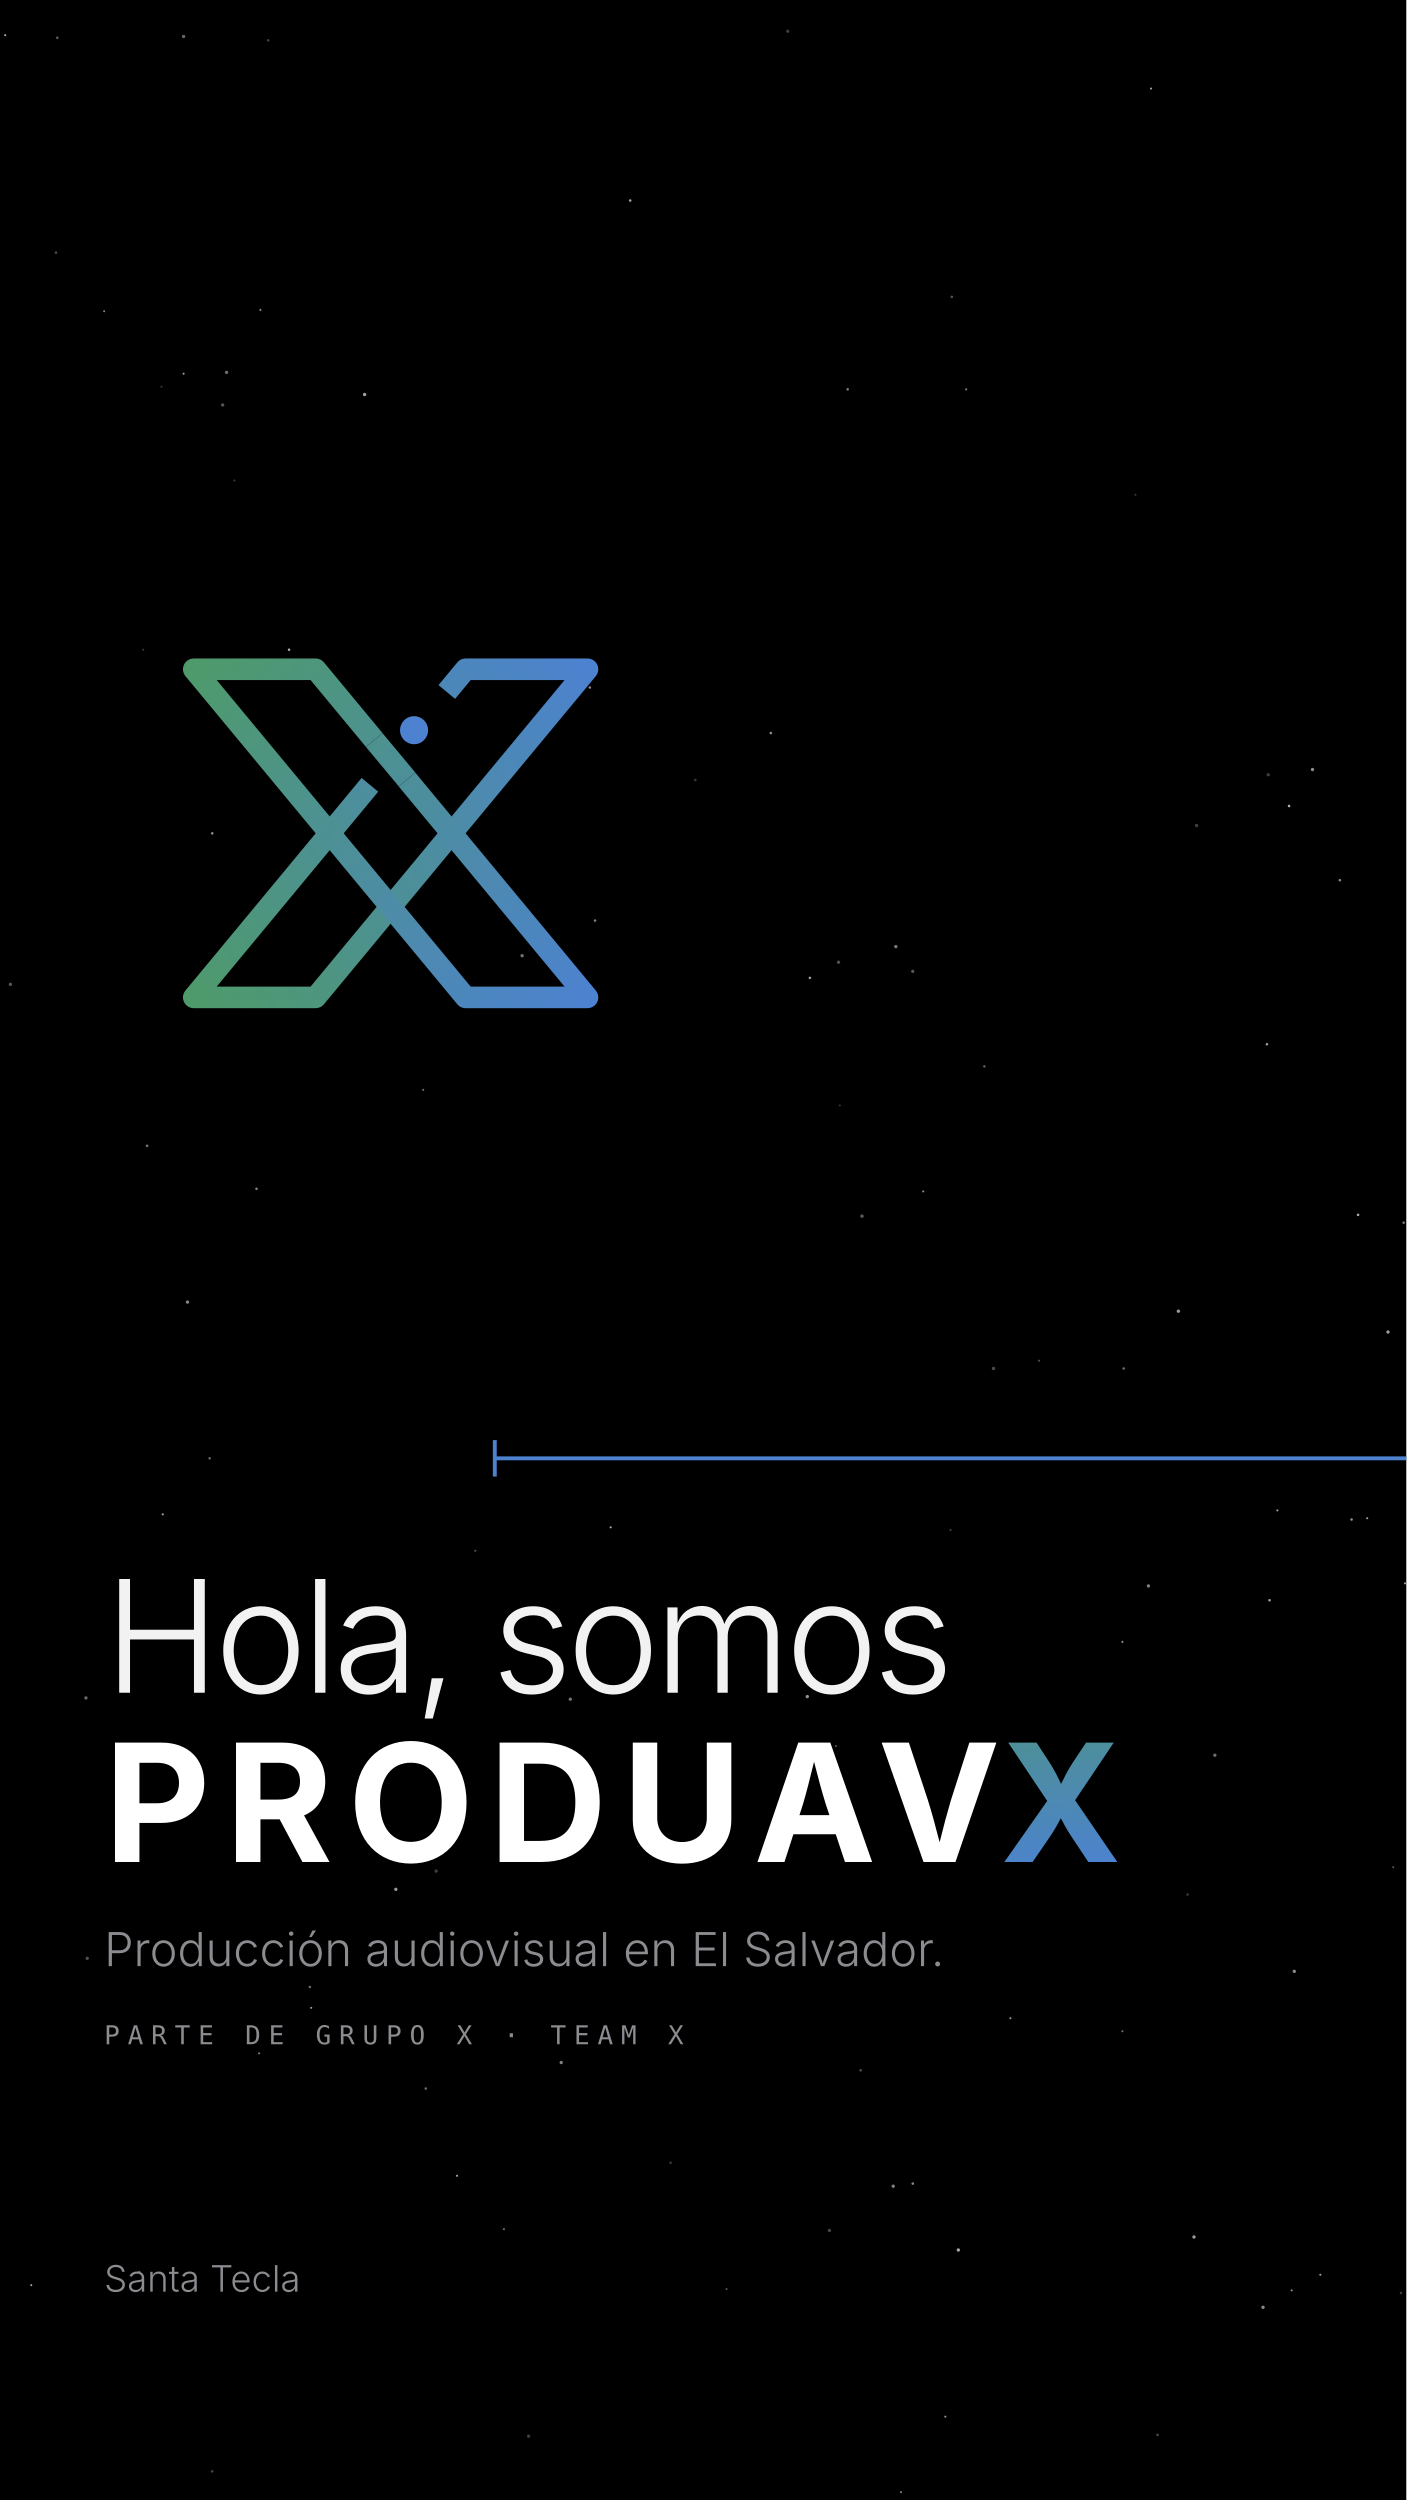
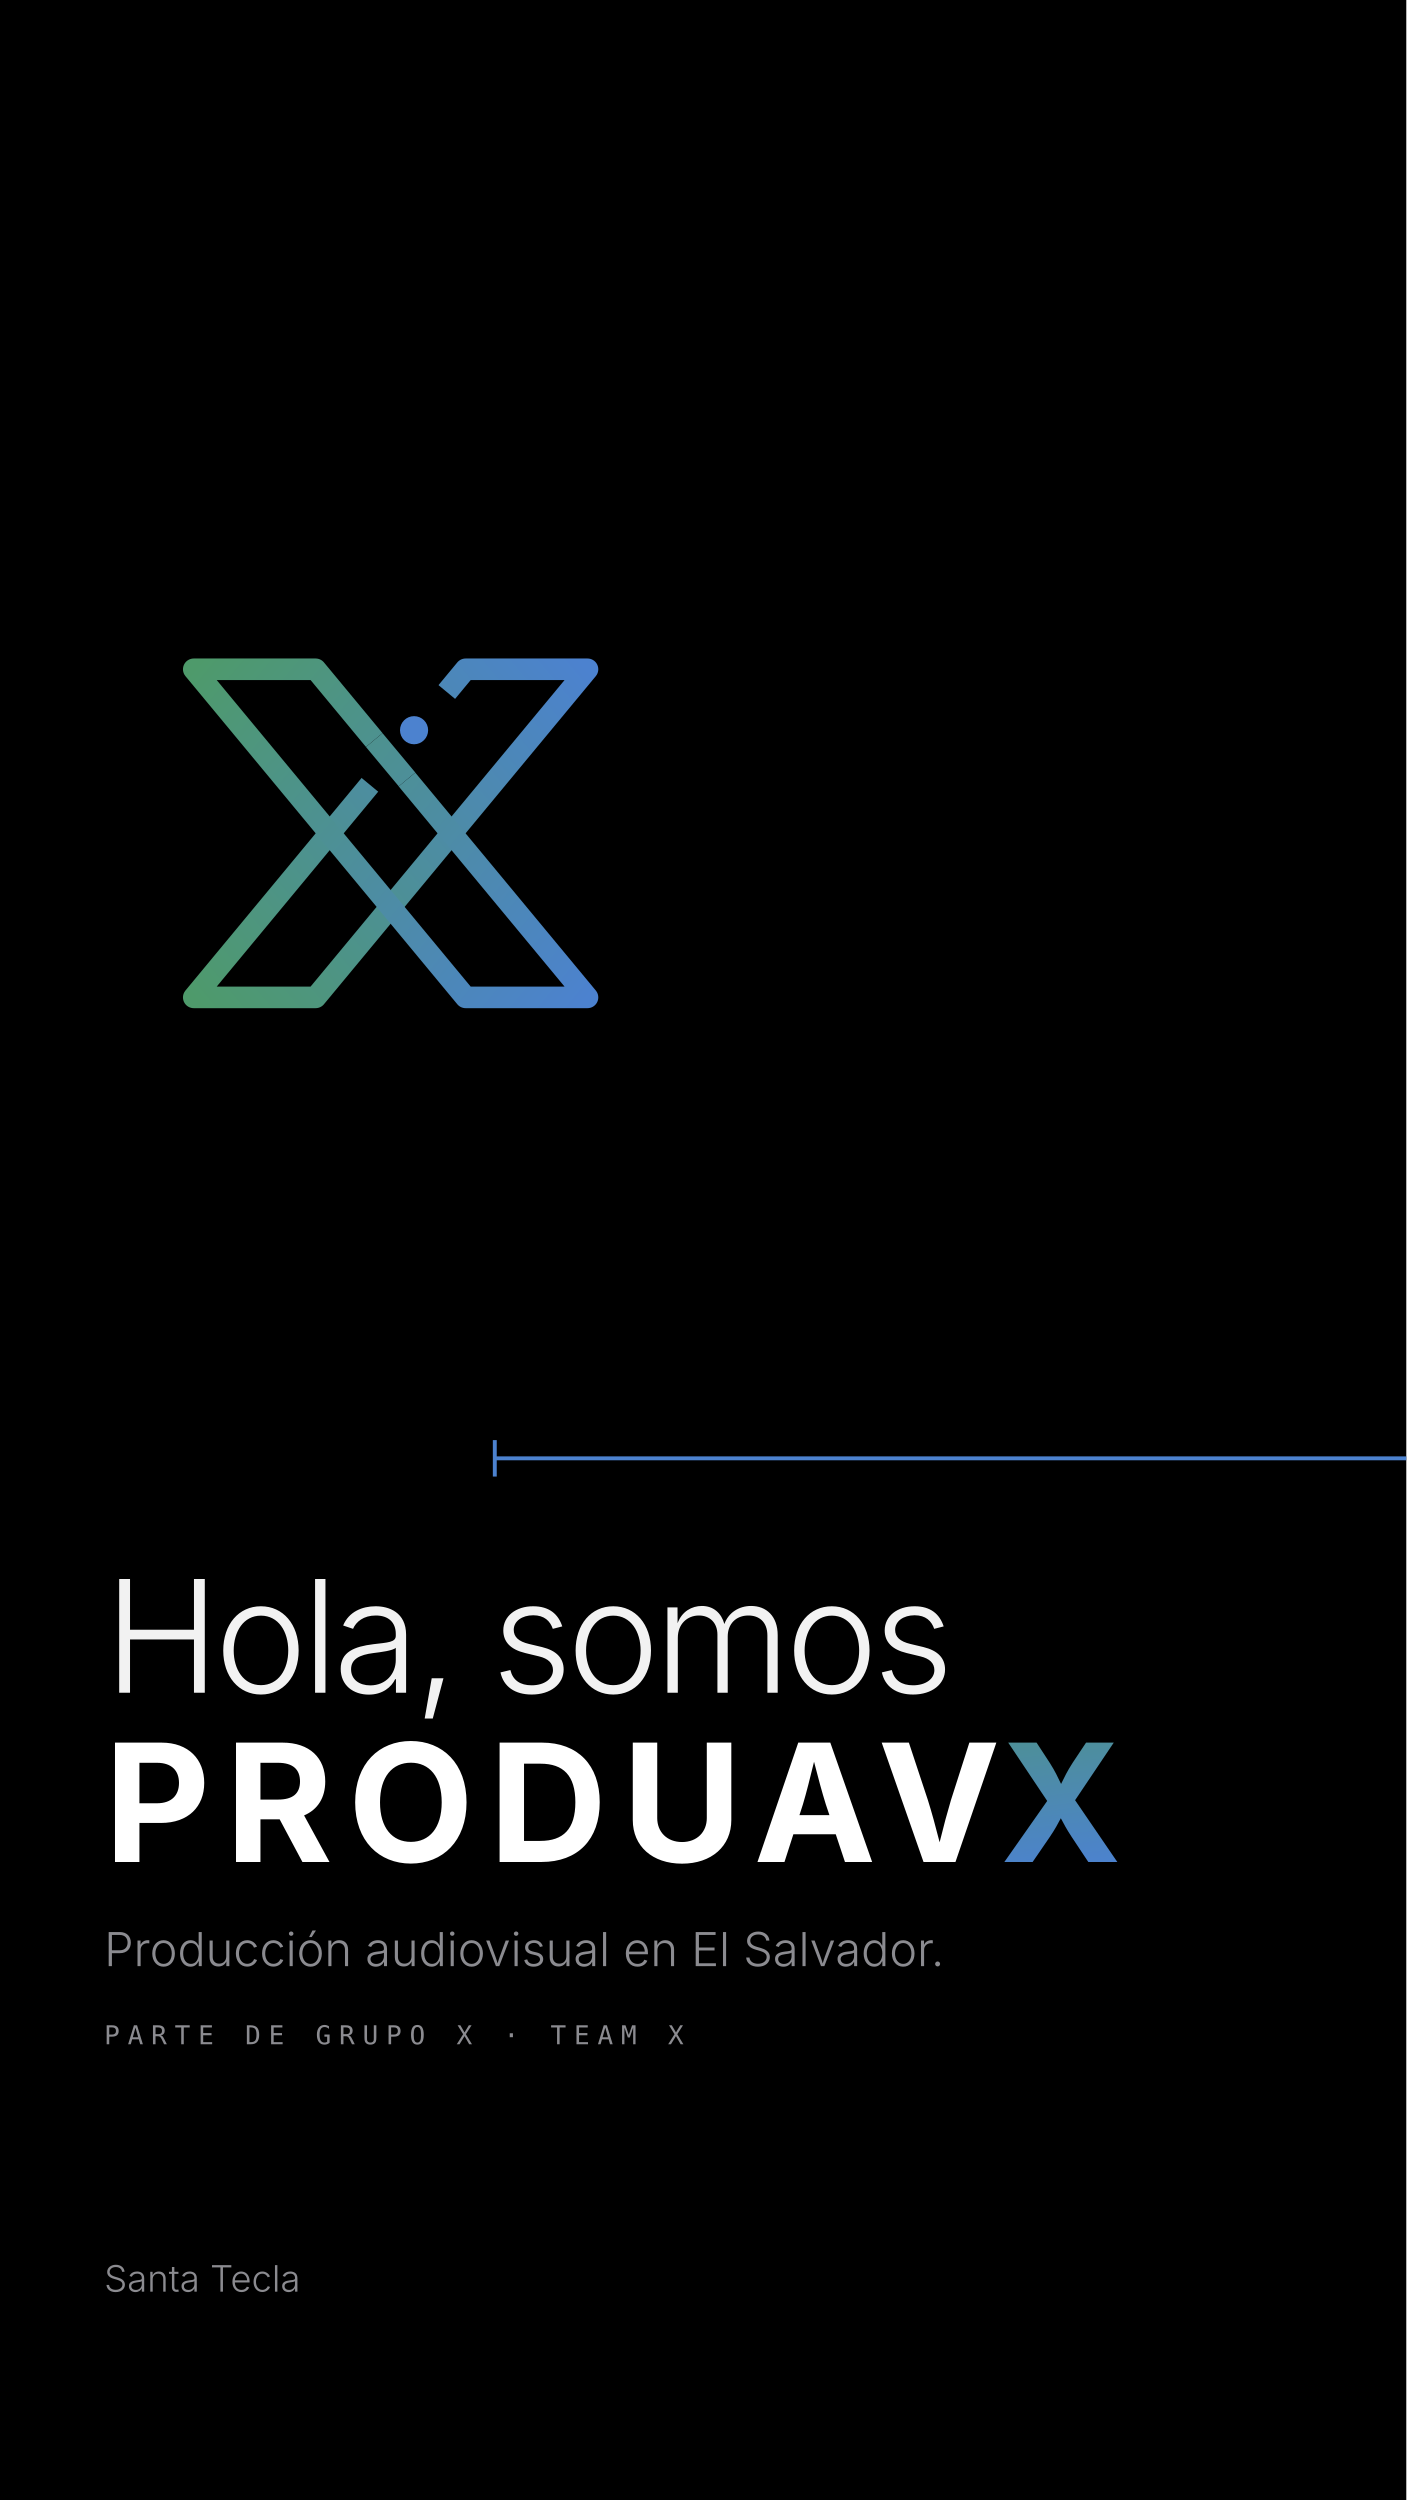
<svg xmlns="http://www.w3.org/2000/svg" viewBox="0 0 1080 1920">
  <rect width="1080" height="1920" fill="#000" />
-   <circle cx="912" cy="1455" r="1" fill="#fff" opacity="0.22" />
-   <circle cx="1043" cy="933" r="1" fill="#fff" opacity="0.68" />
-   <circle cx="387" cy="1712" r="0.8" fill="#fff" opacity="0.45" />
-   <circle cx="304" cy="1451" r="1.3" fill="#fff" opacity="0.60" />
-   <circle cx="1066" cy="1023" r="1.3" fill="#fff" opacity="0.61" />
-   <circle cx="974" cy="595" r="1.3" fill="#fff" opacity="0.24" />
-   <circle cx="919" cy="634" r="1.3" fill="#fff" opacity="0.25" />
-   <circle cx="469" cy="1173" r="0.8" fill="#fff" opacity="0.68" />
-   <circle cx="515" cy="1661" r="1" fill="#fff" opacity="0.23" />
-   <circle cx="992" cy="1759" r="0.8" fill="#fff" opacity="0.56" />
-   <circle cx="431" cy="1584" r="1.3" fill="#fff" opacity="0.51" />
-   <circle cx="661" cy="1590" r="1" fill="#fff" opacity="0.32" />
-   <circle cx="351" cy="1671" r="0.8" fill="#fff" opacity="0.66" />
-   <circle cx="239" cy="1542" r="0.8" fill="#fff" opacity="0.60" />
-   <circle cx="484" cy="154" r="1" fill="#fff" opacity="0.64" />
-   <circle cx="1078" cy="939" r="1" fill="#fff" opacity="0.48" />
-   <circle cx="763" cy="1051" r="1.3" fill="#fff" opacity="0.30" />
-   <circle cx="863" cy="1051" r="1" fill="#fff" opacity="0.42" />
-   <circle cx="644" cy="739" r="1.3" fill="#fff" opacity="0.32" />
-   <circle cx="199" cy="1577" r="0.8" fill="#fff" opacity="0.51" />
-   <circle cx="709" cy="915" r="0.8" fill="#fff" opacity="0.54" />
-   <circle cx="141" cy="287" r="0.8" fill="#fff" opacity="0.62" />
-   <circle cx="970" cy="1772" r="1.3" fill="#fff" opacity="0.54" />
-   <circle cx="905" cy="1007" r="1.3" fill="#fff" opacity="0.61" />
-   <circle cx="917" cy="1718" r="1.3" fill="#fff" opacity="0.61" />
-   <circle cx="453" cy="528" r="1" fill="#fff" opacity="0.53" />
-   <circle cx="1076" cy="1761" r="1" fill="#fff" opacity="0.24" />
-   <circle cx="662" cy="934" r="1.3" fill="#fff" opacity="0.37" />
-   <circle cx="206" cy="31" r="1" fill="#fff" opacity="0.26" />
-   <circle cx="238" cy="1526" r="1" fill="#fff" opacity="0.41" />
-   <circle cx="67" cy="1504" r="1.3" fill="#fff" opacity="0.31" />
-   <circle cx="882" cy="1218" r="1.3" fill="#fff" opacity="0.50" />
-   <circle cx="80" cy="239" r="0.8" fill="#fff" opacity="0.50" />
-   <circle cx="622" cy="751" r="1" fill="#fff" opacity="0.62" />
-   <circle cx="125" cy="1163" r="0.8" fill="#fff" opacity="0.68" />
-   <circle cx="200" cy="238" r="0.8" fill="#fff" opacity="0.56" />
-   <circle cx="66" cy="1304" r="1.3" fill="#fff" opacity="0.41" />
-   <circle cx="110" cy="499" r="0.8" fill="#fff" opacity="0.24" />
-   <circle cx="325" cy="837" r="0.8" fill="#fff" opacity="0.45" />
-   <circle cx="43" cy="194" r="1" fill="#fff" opacity="0.30" />
-   <circle cx="387" cy="1405" r="1.3" fill="#fff" opacity="0.28" />
-   <circle cx="726" cy="1856" r="0.8" fill="#fff" opacity="0.59" />
-   <circle cx="171" cy="311" r="1.3" fill="#fff" opacity="0.33" />
-   <circle cx="645" cy="849" r="0.8" fill="#fff" opacity="0.21" />
-   <circle cx="736" cy="1728" r="1.3" fill="#fff" opacity="0.66" />
-   <circle cx="701" cy="746" r="1.3" fill="#fff" opacity="0.33" />
-   <circle cx="605" cy="24" r="1.3" fill="#fff" opacity="0.24" />
-   <circle cx="798" cy="1045" r="0.8" fill="#fff" opacity="0.32" />
-   <circle cx="1029" cy="676" r="1" fill="#fff" opacity="0.54" />
-   <circle cx="637" cy="1713" r="1.3" fill="#fff" opacity="0.27" />
-   <circle cx="335" cy="1437" r="1.3" fill="#fff" opacity="0.24" />
-   <circle cx="642" cy="1341" r="0.8" fill="#fff" opacity="0.32" />
-   <circle cx="688" cy="727" r="1.3" fill="#fff" opacity="0.48" />
-   <circle cx="448" cy="772" r="1.3" fill="#fff" opacity="0.48" />
-   <circle cx="834" cy="1361" r="0.8" fill="#fff" opacity="0.42" />
-   <circle cx="280" cy="303" r="1.3" fill="#fff" opacity="0.64" />
-   <circle cx="981" cy="1160" r="0.8" fill="#fff" opacity="0.64" />
-   <circle cx="534" cy="599" r="1" fill="#fff" opacity="0.22" />
-   <circle cx="889" cy="1870" r="1" fill="#fff" opacity="0.29" />
-   <circle cx="1079" cy="1216" r="0.8" fill="#fff" opacity="0.62" />
-   <circle cx="141" cy="28" r="1.3" fill="#fff" opacity="0.41" />
-   <circle cx="4" cy="27" r="0.8" fill="#fff" opacity="0.69" />
-   <circle cx="730" cy="1175" r="0.8" fill="#fff" opacity="0.26" />
-   <circle cx="701" cy="1677" r="1" fill="#fff" opacity="0.54" />
-   <circle cx="197" cy="913" r="1" fill="#fff" opacity="0.51" />
-   <circle cx="24" cy="1755" r="0.8" fill="#fff" opacity="0.63" />
-   <circle cx="144" cy="1000" r="1.3" fill="#fff" opacity="0.52" />
-   <circle cx="124" cy="297" r="0.8" fill="#fff" opacity="0.22" />
-   <circle cx="222" cy="499" r="1" fill="#fff" opacity="0.67" />
-   <circle cx="1014" cy="1747" r="0.8" fill="#fff" opacity="0.62" />
-   <circle cx="1038" cy="1167" r="1" fill="#fff" opacity="0.56" />
-   <circle cx="975" cy="1229" r="1" fill="#fff" opacity="0.64" />
-   <circle cx="193" cy="721" r="1" fill="#fff" opacity="0.20" />
-   <circle cx="163" cy="640" r="1" fill="#fff" opacity="0.56" />
-   <circle cx="365" cy="1191" r="0.8" fill="#fff" opacity="0.33" />
-   <circle cx="161" cy="1120" r="1" fill="#fff" opacity="0.40" />
-   <circle cx="592" cy="563" r="1" fill="#fff" opacity="0.57" />
-   <circle cx="1008" cy="591" r="1.3" fill="#fff" opacity="0.56" />
-   <circle cx="327" cy="1604" r="1" fill="#fff" opacity="0.41" />
-   <circle cx="107" cy="1745" r="1" fill="#fff" opacity="0.37" />
-   <circle cx="862" cy="1560" r="0.8" fill="#fff" opacity="0.44" />
-   <circle cx="756" cy="819" r="1" fill="#fff" opacity="0.37" />
-   <circle cx="742" cy="299" r="0.8" fill="#fff" opacity="0.51" />
-   <circle cx="406" cy="1871" r="1.3" fill="#fff" opacity="0.24" />
-   <circle cx="872" cy="380" r="0.8" fill="#fff" opacity="0.23" />
-   <circle cx="8" cy="756" r="1.3" fill="#fff" opacity="0.34" />
-   <circle cx="994" cy="1514" r="1.3" fill="#fff" opacity="0.54" />
-   <circle cx="457" cy="707" r="1" fill="#fff" opacity="0.49" />
-   <circle cx="180" cy="369" r="0.8" fill="#fff" opacity="0.23" />
-   <circle cx="933" cy="1348" r="1.3" fill="#fff" opacity="0.43" />
-   <circle cx="731" cy="228" r="1" fill="#fff" opacity="0.33" />
-   <circle cx="692" cy="1914" r="0.8" fill="#fff" opacity="0.51" />
-   <circle cx="113" cy="880" r="1" fill="#fff" opacity="0.47" />
-   <circle cx="163" cy="1898" r="1" fill="#fff" opacity="0.27" />
-   <circle cx="438" cy="1305" r="1.3" fill="#fff" opacity="0.45" />
-   <circle cx="990" cy="619" r="1" fill="#fff" opacity="0.70" />
-   <circle cx="686" cy="1679" r="1.3" fill="#fff" opacity="0.50" />
-   <circle cx="236" cy="653" r="1.3" fill="#fff" opacity="0.65" />
-   <circle cx="884" cy="68" r="0.8" fill="#fff" opacity="0.64" />
-   <circle cx="651" cy="299" r="1" fill="#fff" opacity="0.49" />
-   <circle cx="776" cy="1550" r="0.8" fill="#fff" opacity="0.60" />
-   <circle cx="558" cy="1758" r="0.8" fill="#fff" opacity="0.31" />
-   <circle cx="44" cy="29" r="1" fill="#fff" opacity="0.37" />
-   <circle cx="174" cy="286" r="1.3" fill="#fff" opacity="0.43" />
-   <circle cx="401" cy="734" r="1.3" fill="#fff" opacity="0.45" />
-   <circle cx="620" cy="1303" r="1.3" fill="#fff" opacity="0.58" />
-   <circle cx="1070" cy="1434" r="0.8" fill="#fff" opacity="0.34" />
-   <circle cx="973" cy="802" r="1" fill="#fff" opacity="0.62" />
-   <circle cx="1050" cy="1166" r="0.8" fill="#fff" opacity="0.63" />
-   <circle cx="862" cy="1261" r="0.8" fill="#fff" opacity="0.57" />
  <g transform="translate(120.0 460.0) scale(3.600)">
    <defs>
      <linearGradient id="g1" gradientUnits="userSpaceOnUse" x1="8" y1="15" x2="92" y2="85">
        <stop offset="0" stop-color="#4E9A6B" />
        <stop offset="1" stop-color="#4C82CF" />
      </linearGradient>
      <linearGradient id="g2" gradientUnits="userSpaceOnUse" x1="92" y1="15" x2="8" y2="85">
        <stop offset="0" stop-color="#4C82CF" />
        <stop offset="1" stop-color="#4E9A6B" />
      </linearGradient>
    </defs>
    <g fill="none" stroke-width="4.6" stroke-linejoin="round" stroke-linecap="round">
      <polygon points="66,15 92,15 34,85 8,85" stroke="url(#g2)" />
      <polygon points="8,15 34,15 92,85 66,85" stroke="url(#g1)" />
      <line x1="62.4" y1="20.2" x2="46" y2="40" stroke="#000" stroke-width="7.4" stroke-linecap="butt" />
      <line x1="46.5" y1="30.1" x2="53.5" y2="38.5" stroke="#000" stroke-width="8.6" stroke-linecap="butt" />
      <line x1="46.5" y1="30.1" x2="53.5" y2="38.5" stroke="url(#g1)" stroke-width="4.6" stroke-linecap="butt" />
    </g>
    <circle cx="55" cy="28" r="3" fill="#4C82CF" />
  </g>
  <line x1="380" y1="1120" x2="1080" y2="1120" stroke="#4C82CF" stroke-width="3" />
  <line x1="380" y1="1106" x2="380" y2="1134" stroke="#4C82CF" stroke-width="3" />
  <text x="80" y="1300" text-anchor="start" font-family="'Inter Tight','Inter','Helvetica Neue',Arial,sans-serif" font-weight="300" font-size="120" fill="#f2f2f2" letter-spacing="-4">Hola, somos</text>
  <defs>
    <linearGradient id="wg" x1="0" y1="0" x2="1" y2="1">
      <stop offset="0" stop-color="#4E9A6B" />
      <stop offset="1" stop-color="#4C82CF" />
    </linearGradient>
  </defs>
  <text x="80" y="1430" text-anchor="start" font-family="'Montserrat','Inter','Helvetica Neue',Arial,sans-serif" font-weight="700" font-size="126" letter-spacing="11.3" fill="#fff">PRODUAV<tspan fill="url(#wg)">X</tspan>
  </text>
  <text x="80" y="1510" text-anchor="start" font-family="'Inter Tight','Inter','Helvetica Neue',Arial,sans-serif" font-weight="300" font-size="36" fill="#8b8b90" letter-spacing="0">Producción audiovisual en El Salvador.</text>
  <text x="80" y="1570" text-anchor="start" font-family="'JetBrains Mono','DejaVu Sans Mono',monospace" font-weight="400" font-size="20" fill="#8b8b90" letter-spacing="6">PARTE DE GRUPO X · TEAM X</text>
  <text x="80" y="1760" text-anchor="start" font-family="'Inter Tight','Inter','Helvetica Neue',Arial,sans-serif" font-weight="300" font-size="28" fill="#8b8b90" letter-spacing="0">Santa Tecla</text>
</svg>
